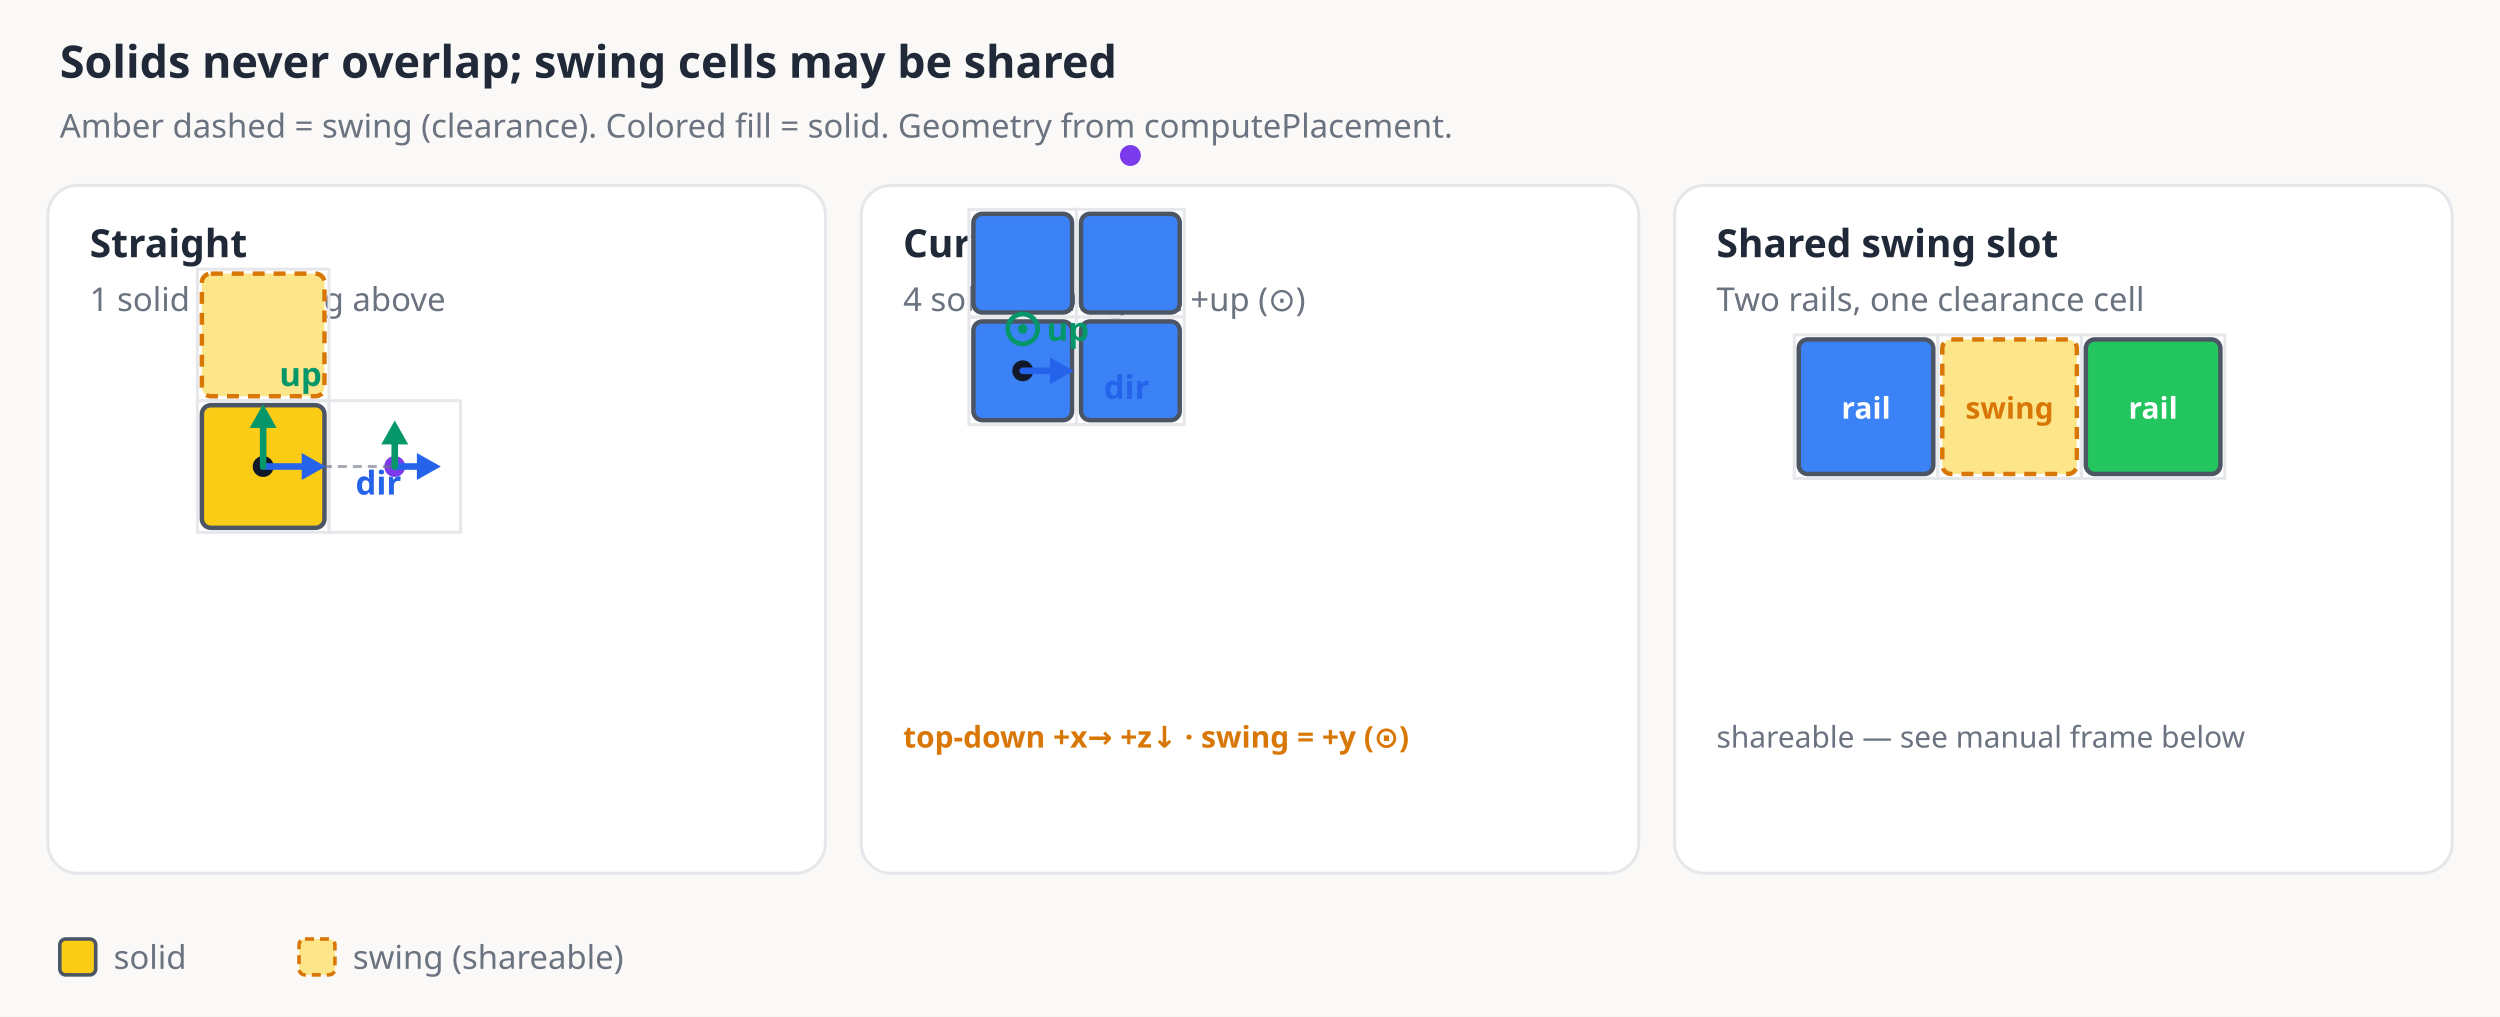
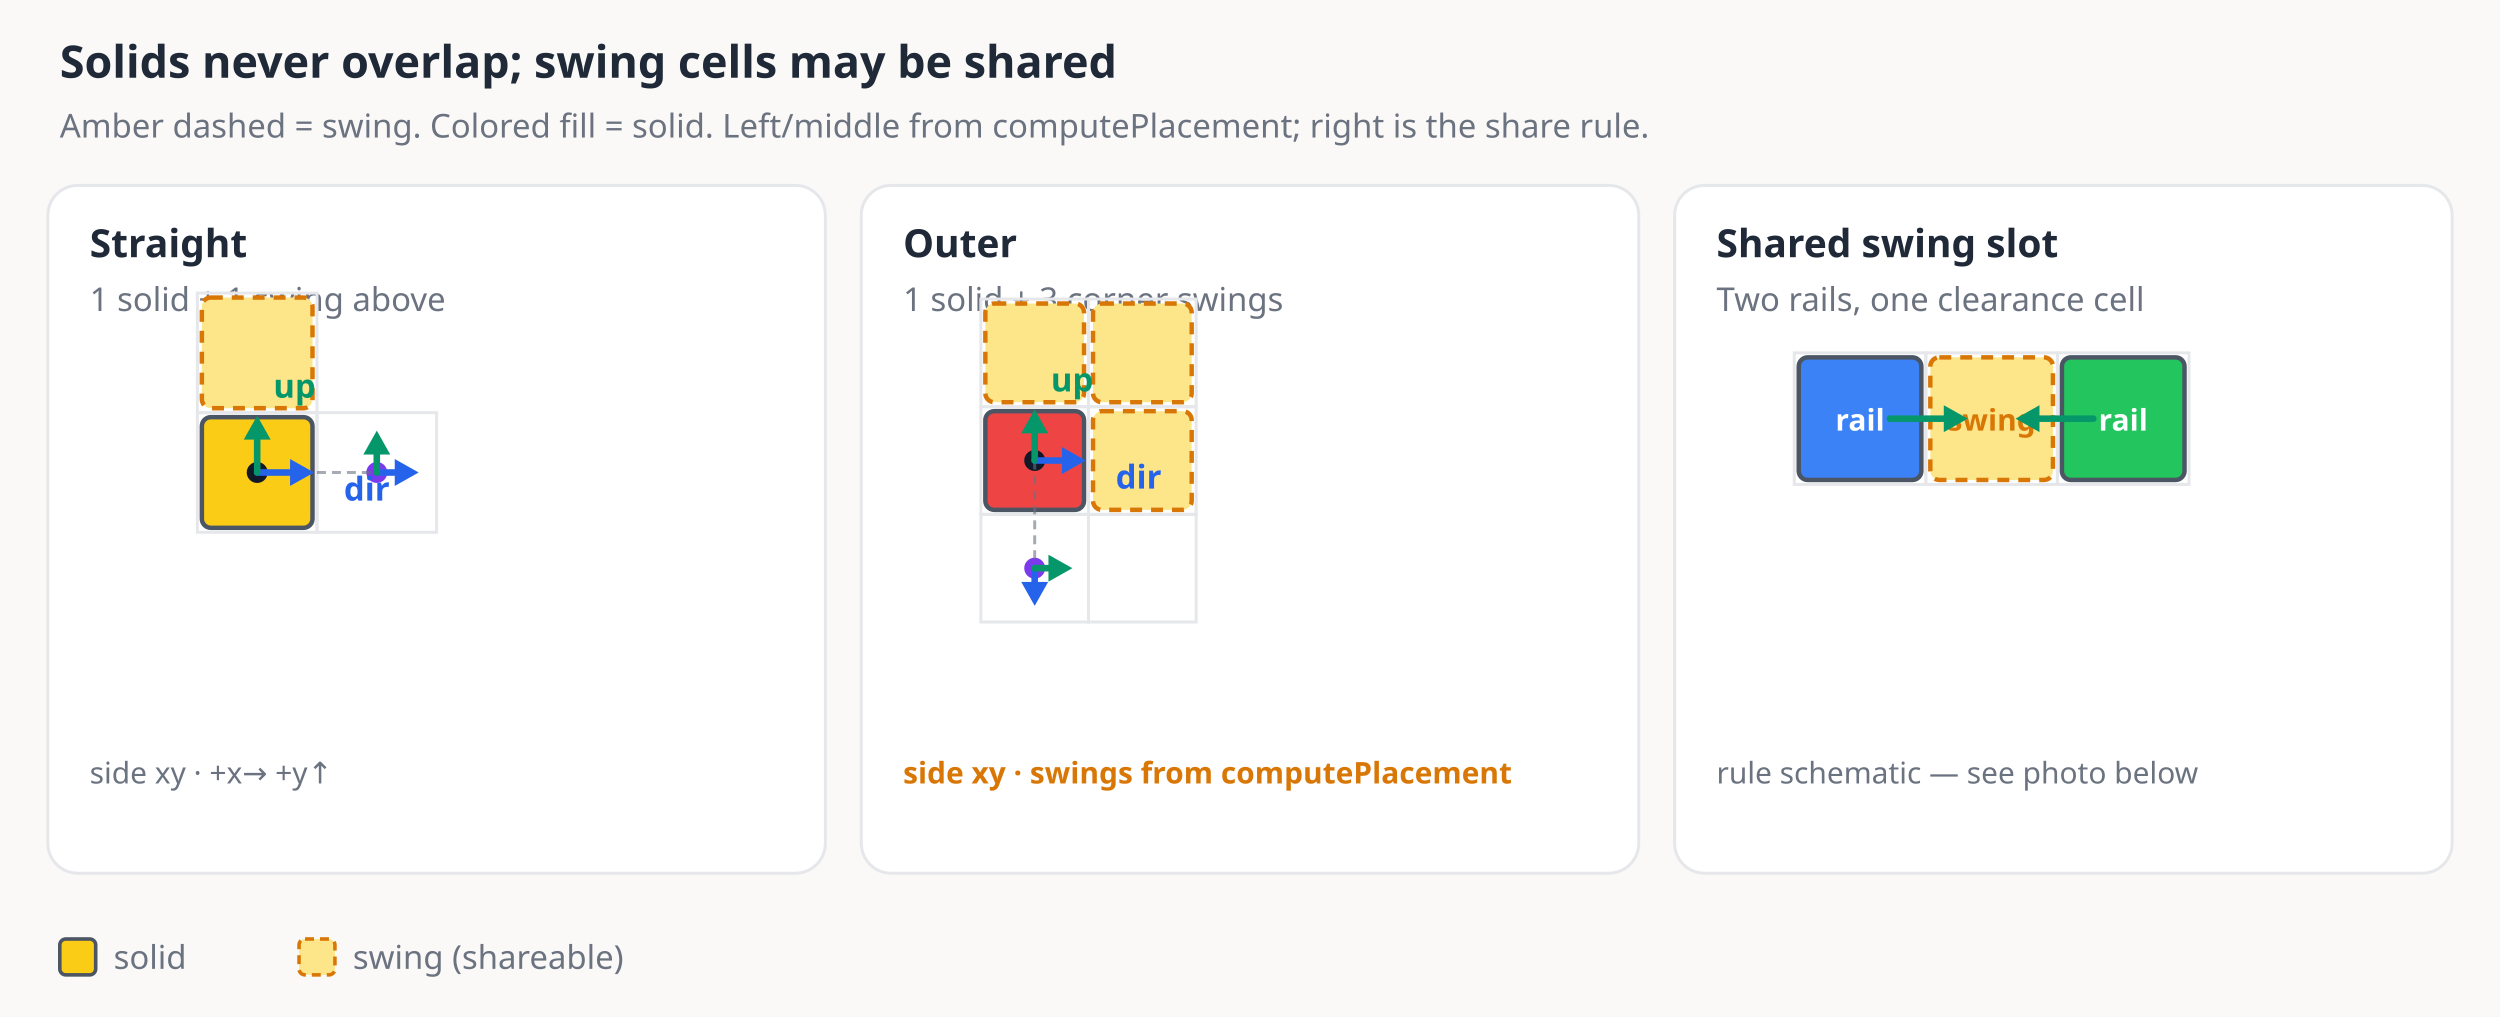
<svg xmlns="http://www.w3.org/2000/svg" width="836" height="340" viewBox="0 0 836 340" role="img">
  <rect width="100%" height="100%" fill="#faf9f7" />
  <text x="20" y="26" font-family="ui-sans-serif, system-ui, sans-serif" font-size="15" fill="#1f2937" font-weight="600" text-anchor="start">Solids never overlap; swing cells may be shared</text>
-   <text x="20" y="46" font-family="ui-sans-serif, system-ui, sans-serif" font-size="11" fill="#6b7280" font-weight="400" text-anchor="start">Amber dashed = swing (clearance). Colored fill = solid. Geometry from computePlacement.</text>
+   <text x="20" y="46" font-family="ui-sans-serif, system-ui, sans-serif" font-size="11" fill="#6b7280" font-weight="400" text-anchor="start">Amber dashed = swing. Colored fill = solid. Left/middle from computePlacement; right is the share rule.</text>
  <rect x="16" y="62" width="260" height="230" rx="10" fill="#fff" stroke="#e5e7eb" />
  <text x="30" y="86" font-family="ui-sans-serif, system-ui, sans-serif" font-size="13" fill="#1f2937" font-weight="600" text-anchor="start">Straight</text>
  <text x="30" y="104" font-family="ui-sans-serif, system-ui, sans-serif" font-size="11" fill="#6b7280" font-weight="400" text-anchor="start">1 solid + 1 swing above</text>
-   <rect x="66" y="134" width="44" height="44" fill="none" stroke="#e5e7eb" />
-   <rect x="66" y="90" width="44" height="44" fill="none" stroke="#e5e7eb" />
-   <rect x="110" y="134" width="44" height="44" fill="none" stroke="#e5e7eb" />
-   <rect x="67.5" y="91.5" width="41" height="41" rx="3" fill="#fde68a" stroke="#d97706" stroke-width="1.5" stroke-dasharray="4 3" />
-   <rect x="67.5" y="135.5" width="41" height="41" rx="3" fill="#facc15" stroke="#4b5563" stroke-width="1.5" />
-   <circle cx="88" cy="156" r="3.5" fill="#111827" />
-   <circle cx="132" cy="156" r="3.5" fill="#7c3aed" />
-   <line x1="88" y1="156" x2="132" y2="156" stroke="#6b7280" stroke-width="1" stroke-dasharray="3 2" opacity="0.6" />
-   <line x1="88" y1="156" x2="100.9" y2="156" stroke="#2563eb" stroke-width="2.2" stroke-linecap="round" />
-   <polygon points="108.9,156 100.9,160.5 100.9,151.5" fill="#2563eb" />
-   <text x="118.9" y="165.4" font-family="ui-sans-serif, system-ui, sans-serif" font-size="11" fill="#2563eb" font-weight="600" text-anchor="start">dir</text>
-   <line x1="88" y1="156" x2="88" y2="143.1" stroke="#059669" stroke-width="2.2" stroke-linecap="round" />
-   <polygon points="88,135.1 92.5,143.1 83.5,143.1" fill="#059669" />
-   <text x="93.4" y="129.1" font-family="ui-sans-serif, system-ui, sans-serif" font-size="11" fill="#059669" font-weight="600" text-anchor="start">up</text>
-   <line x1="132" y1="156" x2="139.4" y2="156" stroke="#2563eb" stroke-width="2.2" stroke-linecap="round" />
-   <polygon points="147.4,156 139.4,160.5 139.4,151.5" fill="#2563eb" />
-   <line x1="132" y1="156" x2="132" y2="148.6" stroke="#059669" stroke-width="2.2" stroke-linecap="round" />
-   <polygon points="132,140.6 136.5,148.6 127.5,148.6" fill="#059669" />
+   <rect x="66" y="138" width="40" height="40" fill="none" stroke="#e5e7eb" />
+   <rect x="66" y="98" width="40" height="40" fill="none" stroke="#e5e7eb" />
+   <rect x="106" y="138" width="40" height="40" fill="none" stroke="#e5e7eb" />
+   <rect x="67.5" y="99.5" width="37" height="37" rx="3" fill="#fde68a" stroke="#d97706" stroke-width="1.5" stroke-dasharray="4 3" />
+   <rect x="67.5" y="139.5" width="37" height="37" rx="3" fill="#facc15" stroke="#4b5563" stroke-width="1.5" />
+   <circle cx="86" cy="158" r="3.5" fill="#111827" />
+   <circle cx="126" cy="158" r="3.5" fill="#7c3aed" />
+   <line x1="86" y1="158" x2="126" y2="158" stroke="#6b7280" stroke-width="1" stroke-dasharray="3 2" opacity="0.6" />
+   <line x1="86" y1="158" x2="97" y2="158" stroke="#2563eb" stroke-width="2.2" stroke-linecap="round" />
+   <polygon points="105,158 97,162.5 97,153.5" fill="#2563eb" />
+   <text x="115" y="167.4" font-family="ui-sans-serif, system-ui, sans-serif" font-size="11" fill="#2563eb" font-weight="600" text-anchor="start">dir</text>
+   <line x1="86" y1="158" x2="86" y2="147" stroke="#059669" stroke-width="2.2" stroke-linecap="round" />
+   <polygon points="86,139 90.5,147 81.5,147" fill="#059669" />
+   <text x="91.4" y="133" font-family="ui-sans-serif, system-ui, sans-serif" font-size="11" fill="#059669" font-weight="600" text-anchor="start">up</text>
+   <line x1="126" y1="158" x2="132" y2="158" stroke="#2563eb" stroke-width="2.2" stroke-linecap="round" />
+   <polygon points="140,158 132,162.5 132,153.5" fill="#2563eb" />
+   <line x1="126" y1="158" x2="126" y2="152" stroke="#059669" stroke-width="2.2" stroke-linecap="round" />
+   <polygon points="126,144 130.5,152 121.5,152" fill="#059669" />
+   <text x="30" y="262" font-family="ui-sans-serif, system-ui, sans-serif" font-size="10" fill="#6b7280" font-weight="400" text-anchor="start">side xy · +x→ +y↑</text>
  <rect x="288" y="62" width="260" height="230" rx="10" fill="#fff" stroke="#e5e7eb" />
-   <text x="302" y="86" font-family="ui-sans-serif, system-ui, sans-serif" font-size="13" fill="#1f2937" font-weight="600" text-anchor="start">Curve L</text>
-   <text x="302" y="104" font-family="ui-sans-serif, system-ui, sans-serif" font-size="11" fill="#6b7280" font-weight="400" text-anchor="start">4 solids; swings at +up (⊙)</text>
-   <rect x="324" y="70" width="36" height="36" fill="none" stroke="#e5e7eb" />
-   <rect x="324" y="106" width="36" height="36" fill="none" stroke="#e5e7eb" />
-   <rect x="360" y="70" width="36" height="36" fill="none" stroke="#e5e7eb" />
-   <rect x="360" y="106" width="36" height="36" fill="none" stroke="#e5e7eb" />
-   <rect x="325.5" y="107.5" width="33" height="33" rx="3" fill="#3b82f6" stroke="#4b5563" stroke-width="1.5" />
-   <rect x="361.5" y="107.5" width="33" height="33" rx="3" fill="#3b82f6" stroke="#4b5563" stroke-width="1.5" />
-   <rect x="325.5" y="71.5" width="33" height="33" rx="3" fill="#3b82f6" stroke="#4b5563" stroke-width="1.5" />
-   <rect x="361.5" y="71.5" width="33" height="33" rx="3" fill="#3b82f6" stroke="#4b5563" stroke-width="1.5" />
-   <text x="302" y="250" font-family="ui-sans-serif, system-ui, sans-serif" font-size="10" fill="#d97706" font-weight="600" text-anchor="start">top-down +x→ +z↓ · swing = +y (⊙)</text>
-   <circle cx="342" cy="124" r="3.5" fill="#111827" />
-   <circle cx="378" cy="52" r="3.5" fill="#7c3aed" />
-   <line x1="342" y1="124" x2="351.1" y2="124" stroke="#2563eb" stroke-width="2.2" stroke-linecap="round" />
-   <polygon points="359.1,124 351.1,128.5 351.1,119.5" fill="#2563eb" />
-   <text x="369.1" y="133.4" font-family="ui-sans-serif, system-ui, sans-serif" font-size="11" fill="#2563eb" font-weight="600" text-anchor="start">dir</text>
-   <circle cx="342" cy="110" r="5" fill="none" stroke="#059669" stroke-width="1.6" />
-   <circle cx="342" cy="110" r="1.6" fill="#059669" />
-   <text x="350" y="114" font-family="ui-sans-serif, system-ui, sans-serif" font-size="11" fill="#059669" font-weight="600" text-anchor="start">up</text>
+   <text x="302" y="86" font-family="ui-sans-serif, system-ui, sans-serif" font-size="13" fill="#1f2937" font-weight="600" text-anchor="start">Outer</text>
+   <text x="302" y="104" font-family="ui-sans-serif, system-ui, sans-serif" font-size="11" fill="#6b7280" font-weight="400" text-anchor="start">1 solid + 3 corner swings</text>
+   <rect x="328" y="172" width="36" height="36" fill="none" stroke="#e5e7eb" />
+   <rect x="328" y="136" width="36" height="36" fill="none" stroke="#e5e7eb" />
+   <rect x="328" y="100" width="36" height="36" fill="none" stroke="#e5e7eb" />
+   <rect x="364" y="172" width="36" height="36" fill="none" stroke="#e5e7eb" />
+   <rect x="364" y="136" width="36" height="36" fill="none" stroke="#e5e7eb" />
+   <rect x="364" y="100" width="36" height="36" fill="none" stroke="#e5e7eb" />
+   <rect x="329.5" y="101.5" width="33" height="33" rx="3" fill="#fde68a" stroke="#d97706" stroke-width="1.5" stroke-dasharray="4 3" />
+   <rect x="365.5" y="137.5" width="33" height="33" rx="3" fill="#fde68a" stroke="#d97706" stroke-width="1.5" stroke-dasharray="4 3" />
+   <rect x="365.5" y="101.5" width="33" height="33" rx="3" fill="#fde68a" stroke="#d97706" stroke-width="1.5" stroke-dasharray="4 3" />
+   <rect x="329.5" y="137.5" width="33" height="33" rx="3" fill="#ef4444" stroke="#4b5563" stroke-width="1.5" />
+   <circle cx="346" cy="154" r="3.5" fill="#111827" />
+   <circle cx="346" cy="190" r="3.5" fill="#7c3aed" />
+   <line x1="346" y1="154" x2="346" y2="190" stroke="#6b7280" stroke-width="1" stroke-dasharray="3 2" opacity="0.6" />
+   <line x1="346" y1="154" x2="355.1" y2="154" stroke="#2563eb" stroke-width="2.2" stroke-linecap="round" />
+   <polygon points="363.1,154 355.1,158.5 355.1,149.5" fill="#2563eb" />
+   <text x="373.1" y="163.4" font-family="ui-sans-serif, system-ui, sans-serif" font-size="11" fill="#2563eb" font-weight="600" text-anchor="start">dir</text>
+   <line x1="346" y1="154" x2="346" y2="144.9" stroke="#059669" stroke-width="2.2" stroke-linecap="round" />
+   <polygon points="346,136.9 350.5,144.9 341.5,144.9" fill="#059669" />
+   <text x="351.4" y="130.9" font-family="ui-sans-serif, system-ui, sans-serif" font-size="11" fill="#059669" font-weight="600" text-anchor="start">up</text>
+   <line x1="346" y1="190" x2="346" y2="194.6" stroke="#2563eb" stroke-width="2.2" stroke-linecap="round" />
+   <polygon points="346,202.6 341.5,194.6 350.5,194.6" fill="#2563eb" />
+   <line x1="346" y1="190" x2="350.6" y2="190" stroke="#059669" stroke-width="2.2" stroke-linecap="round" />
+   <polygon points="358.6,190 350.6,194.5 350.6,185.5" fill="#059669" />
+   <text x="302" y="262" font-family="ui-sans-serif, system-ui, sans-serif" font-size="10" fill="#d97706" font-weight="600" text-anchor="start">side xy · swings from computePlacement</text>
  <rect x="560" y="62" width="260" height="230" rx="10" fill="#fff" stroke="#e5e7eb" />
  <text x="574" y="86" font-family="ui-sans-serif, system-ui, sans-serif" font-size="13" fill="#1f2937" font-weight="600" text-anchor="start">Shared swing slot</text>
  <text x="574" y="104" font-family="ui-sans-serif, system-ui, sans-serif" font-size="11" fill="#6b7280" font-weight="400" text-anchor="start">Two rails, one clearance cell</text>
-   <rect x="600" y="112" width="48" height="48" fill="none" stroke="#e5e7eb" />
-   <rect x="648" y="112" width="48" height="48" fill="none" stroke="#e5e7eb" />
-   <rect x="696" y="112" width="48" height="48" fill="none" stroke="#e5e7eb" />
-   <rect x="601.5" y="113.5" width="45" height="45" rx="3" fill="#3b82f6" stroke="#4b5563" stroke-width="1.5" />
-   <rect x="697.5" y="113.5" width="45" height="45" rx="3" fill="#22c55e" stroke="#4b5563" stroke-width="1.5" />
-   <rect x="649.5" y="113.5" width="45" height="45" rx="3" fill="#fde68a" stroke="#d97706" stroke-width="1.5" stroke-dasharray="4 3" />
-   <text x="624" y="140" font-family="ui-sans-serif, system-ui, sans-serif" font-size="10" fill="#fff" font-weight="700" text-anchor="middle">rail</text>
-   <text x="720" y="140" font-family="ui-sans-serif, system-ui, sans-serif" font-size="10" fill="#fff" font-weight="700" text-anchor="middle">rail</text>
-   <text x="672" y="140" font-family="ui-sans-serif, system-ui, sans-serif" font-size="10" fill="#d97706" font-weight="700" text-anchor="middle">swing</text>
-   <text x="574" y="250" font-family="ui-sans-serif, system-ui, sans-serif" font-size="10" fill="#6b7280" font-weight="400" text-anchor="start">shareable — see manual frame below</text>
+   <rect x="600" y="118" width="44" height="44" fill="none" stroke="#e5e7eb" />
+   <rect x="644" y="118" width="44" height="44" fill="none" stroke="#e5e7eb" />
+   <rect x="688" y="118" width="44" height="44" fill="none" stroke="#e5e7eb" />
+   <rect x="601.5" y="119.5" width="41" height="41" rx="3" fill="#3b82f6" stroke="#4b5563" stroke-width="1.5" />
+   <rect x="689.5" y="119.5" width="41" height="41" rx="3" fill="#22c55e" stroke="#4b5563" stroke-width="1.5" />
+   <rect x="645.5" y="119.5" width="41" height="41" rx="3" fill="#fde68a" stroke="#d97706" stroke-width="1.5" stroke-dasharray="4 3" />
+   <text x="622" y="144" font-family="ui-sans-serif, system-ui, sans-serif" font-size="10" fill="#fff" font-weight="700" text-anchor="middle">rail</text>
+   <text x="710" y="144" font-family="ui-sans-serif, system-ui, sans-serif" font-size="10" fill="#fff" font-weight="700" text-anchor="middle">rail</text>
+   <text x="666" y="144" font-family="ui-sans-serif, system-ui, sans-serif" font-size="10" fill="#d97706" font-weight="700" text-anchor="middle">swing</text>
+   <line x1="632" y1="140" x2="650" y2="140" stroke="#059669" stroke-width="2.2" stroke-linecap="round" />
+   <polygon points="658,140 650,144.5 650,135.5" fill="#059669" />
+   <line x1="700" y1="140" x2="682" y2="140" stroke="#059669" stroke-width="2.2" stroke-linecap="round" />
+   <polygon points="674,140 682,135.5 682,144.5" fill="#059669" />
+   <text x="574" y="262" font-family="ui-sans-serif, system-ui, sans-serif" font-size="10" fill="#6b7280" font-weight="400" text-anchor="start">rule schematic — see photo below</text>
  <rect x="20" y="314" width="12" height="12" rx="2" fill="#facc15" stroke="#4b5563" stroke-width="1.2" />
  <text x="38" y="324" font-family="ui-sans-serif, system-ui, sans-serif" font-size="11" fill="#6b7280" font-weight="400" text-anchor="start">solid</text>
  <rect x="100" y="314" width="12" height="12" rx="2" fill="#fde68a" stroke="#d97706" stroke-width="1.2" stroke-dasharray="3 2" />
  <text x="118" y="324" font-family="ui-sans-serif, system-ui, sans-serif" font-size="11" fill="#6b7280" font-weight="400" text-anchor="start">swing (shareable)</text>
</svg>
